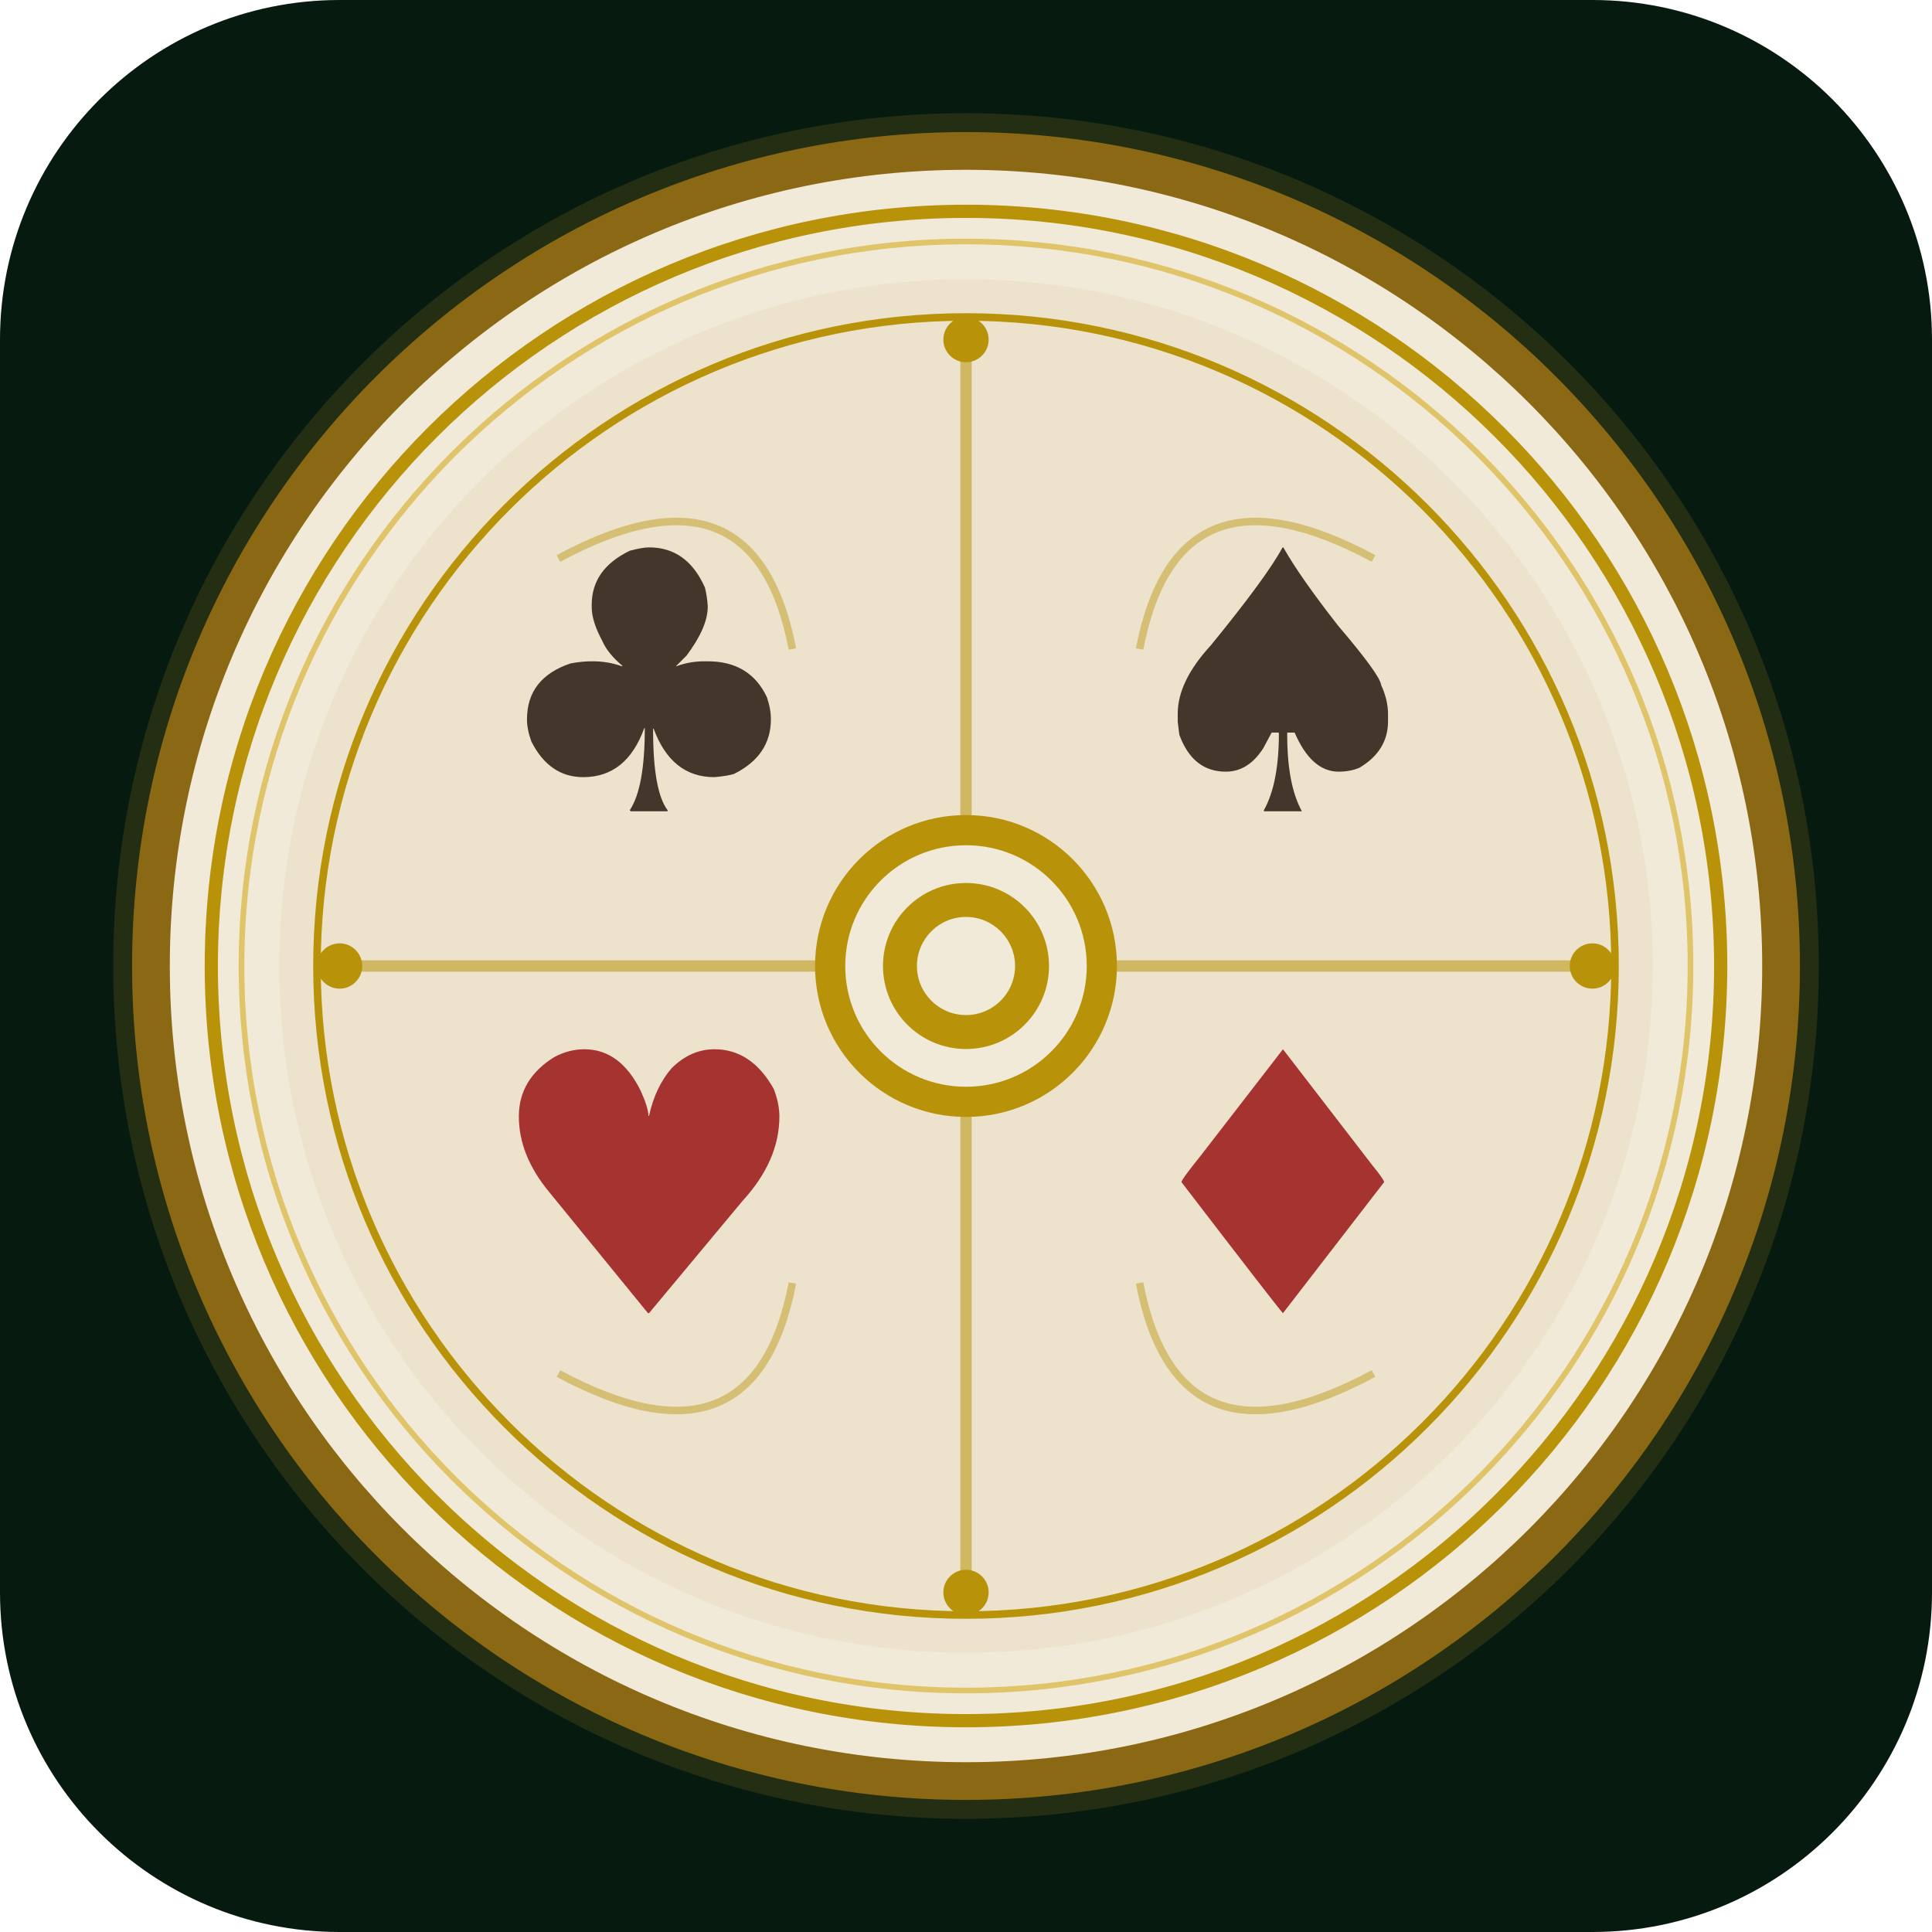
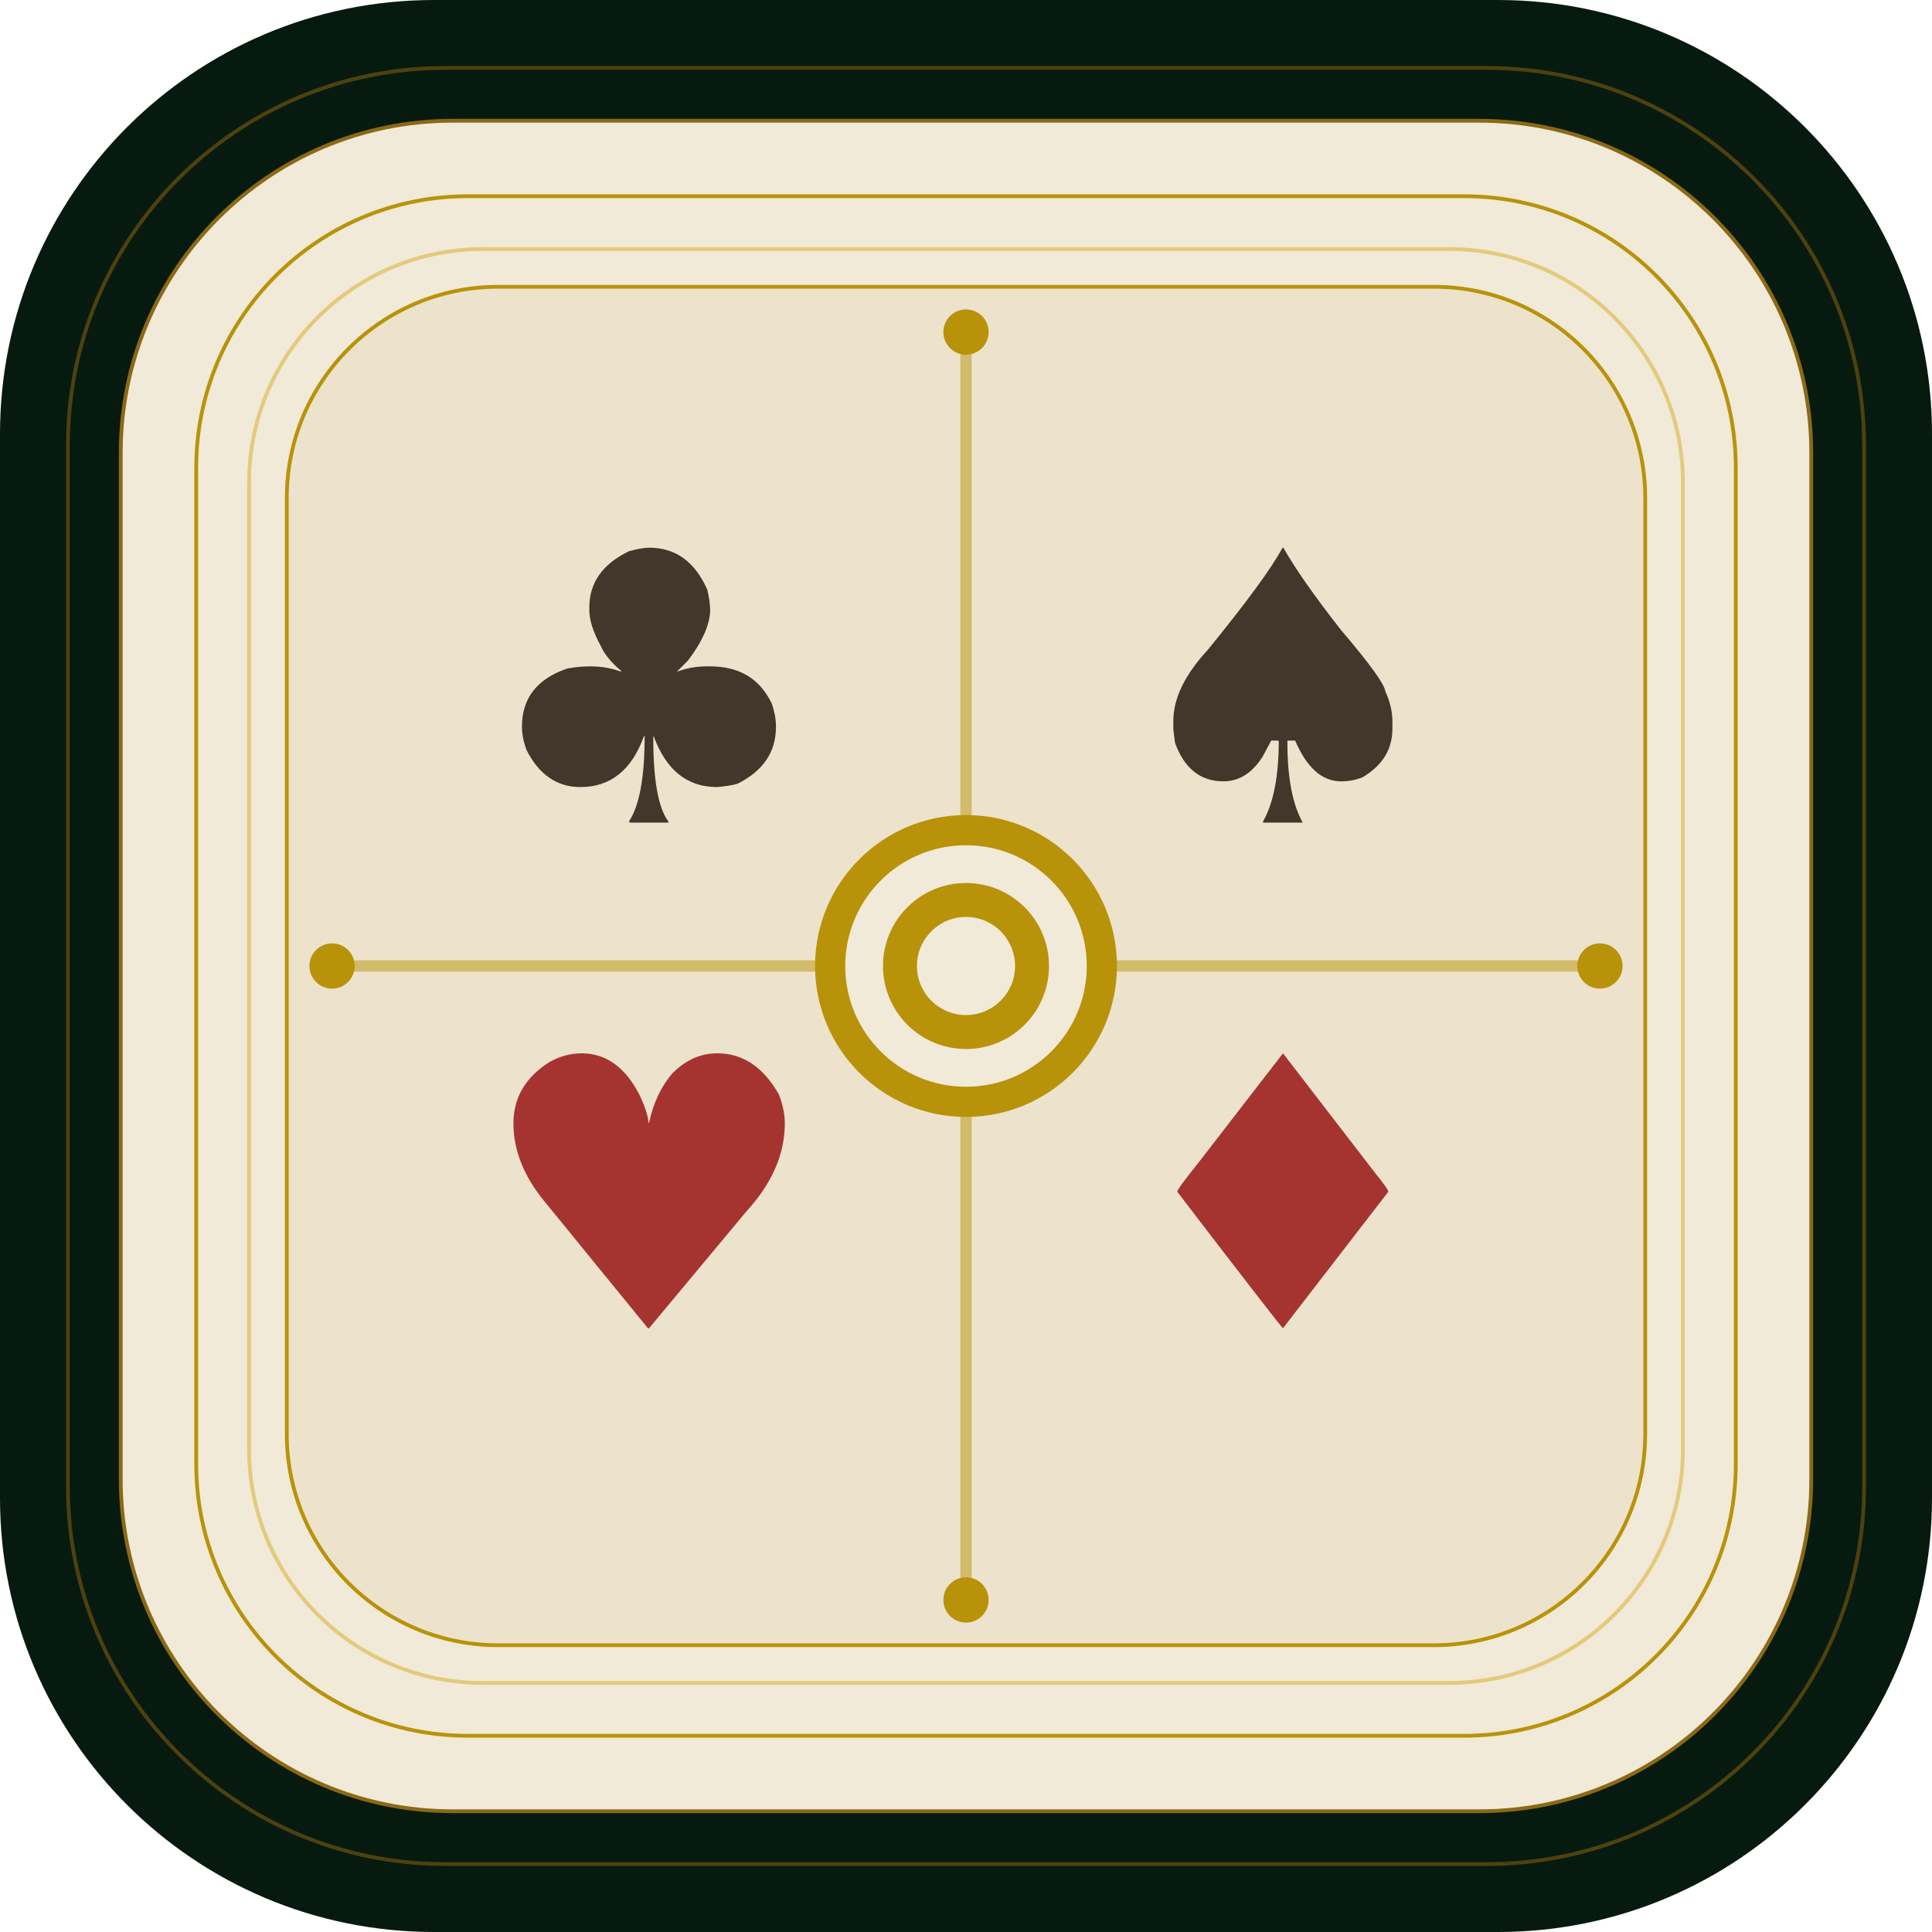
<svg xmlns="http://www.w3.org/2000/svg" viewBox="0 0 512 512">
-   <rect width="512" height="512" rx="90" fill="#071a0f" />
-   <circle cx="256" cy="256" r="226" fill="#c8a020" opacity="0.15" />
-   <circle cx="256" cy="256" r="216" fill="#f2ead8" />
-   <circle cx="256" cy="256" r="216" fill="none" stroke="#8b6914" stroke-width="10" />
-   <circle cx="256" cy="256" r="200" fill="none" stroke="#b8930a" stroke-width="3.5" />
-   <circle cx="256" cy="256" r="192" fill="none" stroke="#d4aa20" stroke-width="1.5" opacity="0.6" />
-   <circle cx="256" cy="256" r="182" fill="#ede3cc" />
-   <circle cx="256" cy="256" r="172" fill="none" stroke="#b8930a" stroke-width="2" />
-   <g stroke="#b8930a" stroke-width="3" fill="none" opacity="0.55">
-     <line x1="256" y1="88" x2="256" y2="424" />
-     <line x1="88" y1="256" x2="424" y2="256" />
-   </g>
-   <circle cx="256" cy="90" r="6" fill="#b8930a" />
-   <circle cx="256" cy="422" r="6" fill="#b8930a" />
-   <circle cx="90" cy="256" r="6" fill="#b8930a" />
-   <circle cx="422" cy="256" r="6" fill="#b8930a" />
-   <g fill="none" stroke="#b8930a" stroke-width="2" opacity="0.45">
-     <path d="M 148 148 Q 200 120 210 172" />
-     <path d="M 364 148 Q 312 120 302 172" />
-     <path d="M 148 364 Q 200 392 210 340" />
-     <path d="M 364 364 Q 312 392 302 340" />
-   </g>
-   <text x="172" y="215" font-family="Georgia,serif" font-size="96" text-anchor="middle" fill="#2c2015" opacity="0.88">♣</text>
-   <text x="340" y="215" font-family="Georgia,serif" font-size="96" text-anchor="middle" fill="#2c2015" opacity="0.88">♠</text>
-   <text x="172" y="348" font-family="Georgia,serif" font-size="96" text-anchor="middle" fill="#9b1c1c" opacity="0.88">♥</text>
-   <text x="340" y="348" font-family="Georgia,serif" font-size="96" text-anchor="middle" fill="#9b1c1c" opacity="0.88">♦</text>
+   <rect width="512" height="512" rx="115" ry="115" fill="#071a0f" />
+   <rect x="18" y="18" width="476" height="476" rx="100" ry="100" fill="none" stroke="#f59e0b" strokeWidth="5" opacity="0.3" />
+   <rect x="32" y="32" width="448" height="448" rx="88" ry="88" fill="#f2ead8" />
+   <rect x="32" y="32" width="448" height="448" rx="88" ry="88" fill="none" stroke="#8b6914" strokeWidth="10" />
+   <rect x="52" y="52" width="408" height="408" rx="72" ry="72" fill="none" stroke="#b8930a" strokeWidth="3.5" />
+   <rect x="66" y="66" width="380" height="380" rx="62" ry="62" fill="none" stroke="#d4aa20" strokeWidth="1.5" opacity="0.5" />
+   <rect x="76" y="76" width="360" height="360" rx="56" ry="56" fill="#ede3cc" />
+   <rect x="76" y="76" width="360" height="360" rx="56" ry="56" fill="none" stroke="#b8930a" strokeWidth="2" />
+   <line x1="256" y1="84" x2="256" y2="428" stroke="#b8930a" stroke-width="3" opacity="0.5" />
+   <line x1="84" y1="256" x2="428" y2="256" stroke="#b8930a" stroke-width="3" opacity="0.5" />
+   <circle cx="256" cy="88" r="6" fill="#b8930a" />
+   <circle cx="256" cy="424" r="6" fill="#b8930a" />
+   <circle cx="88" cy="256" r="6" fill="#b8930a" />
+   <circle cx="424" cy="256" r="6" fill="#b8930a" />
+   <text x="172" y="218" font-family="Georgia,serif" font-size="100" text-anchor="middle" fill="#2c2015" opacity="0.88">♣</text>
+   <text x="340" y="218" font-family="Georgia,serif" font-size="100" text-anchor="middle" fill="#2c2015" opacity="0.88">♠</text>
+   <text x="172" y="352" font-family="Georgia,serif" font-size="100" text-anchor="middle" fill="#9b1c1c" opacity="0.88">♥</text>
+   <text x="340" y="352" font-family="Georgia,serif" font-size="100" text-anchor="middle" fill="#9b1c1c" opacity="0.88">♦</text>
  <circle cx="256" cy="256" r="40" fill="#b8930a" />
  <circle cx="256" cy="256" r="32" fill="#f2ead8" />
  <circle cx="256" cy="256" r="22" fill="#b8930a" />
  <circle cx="256" cy="256" r="13" fill="#f2ead8" />
</svg>
